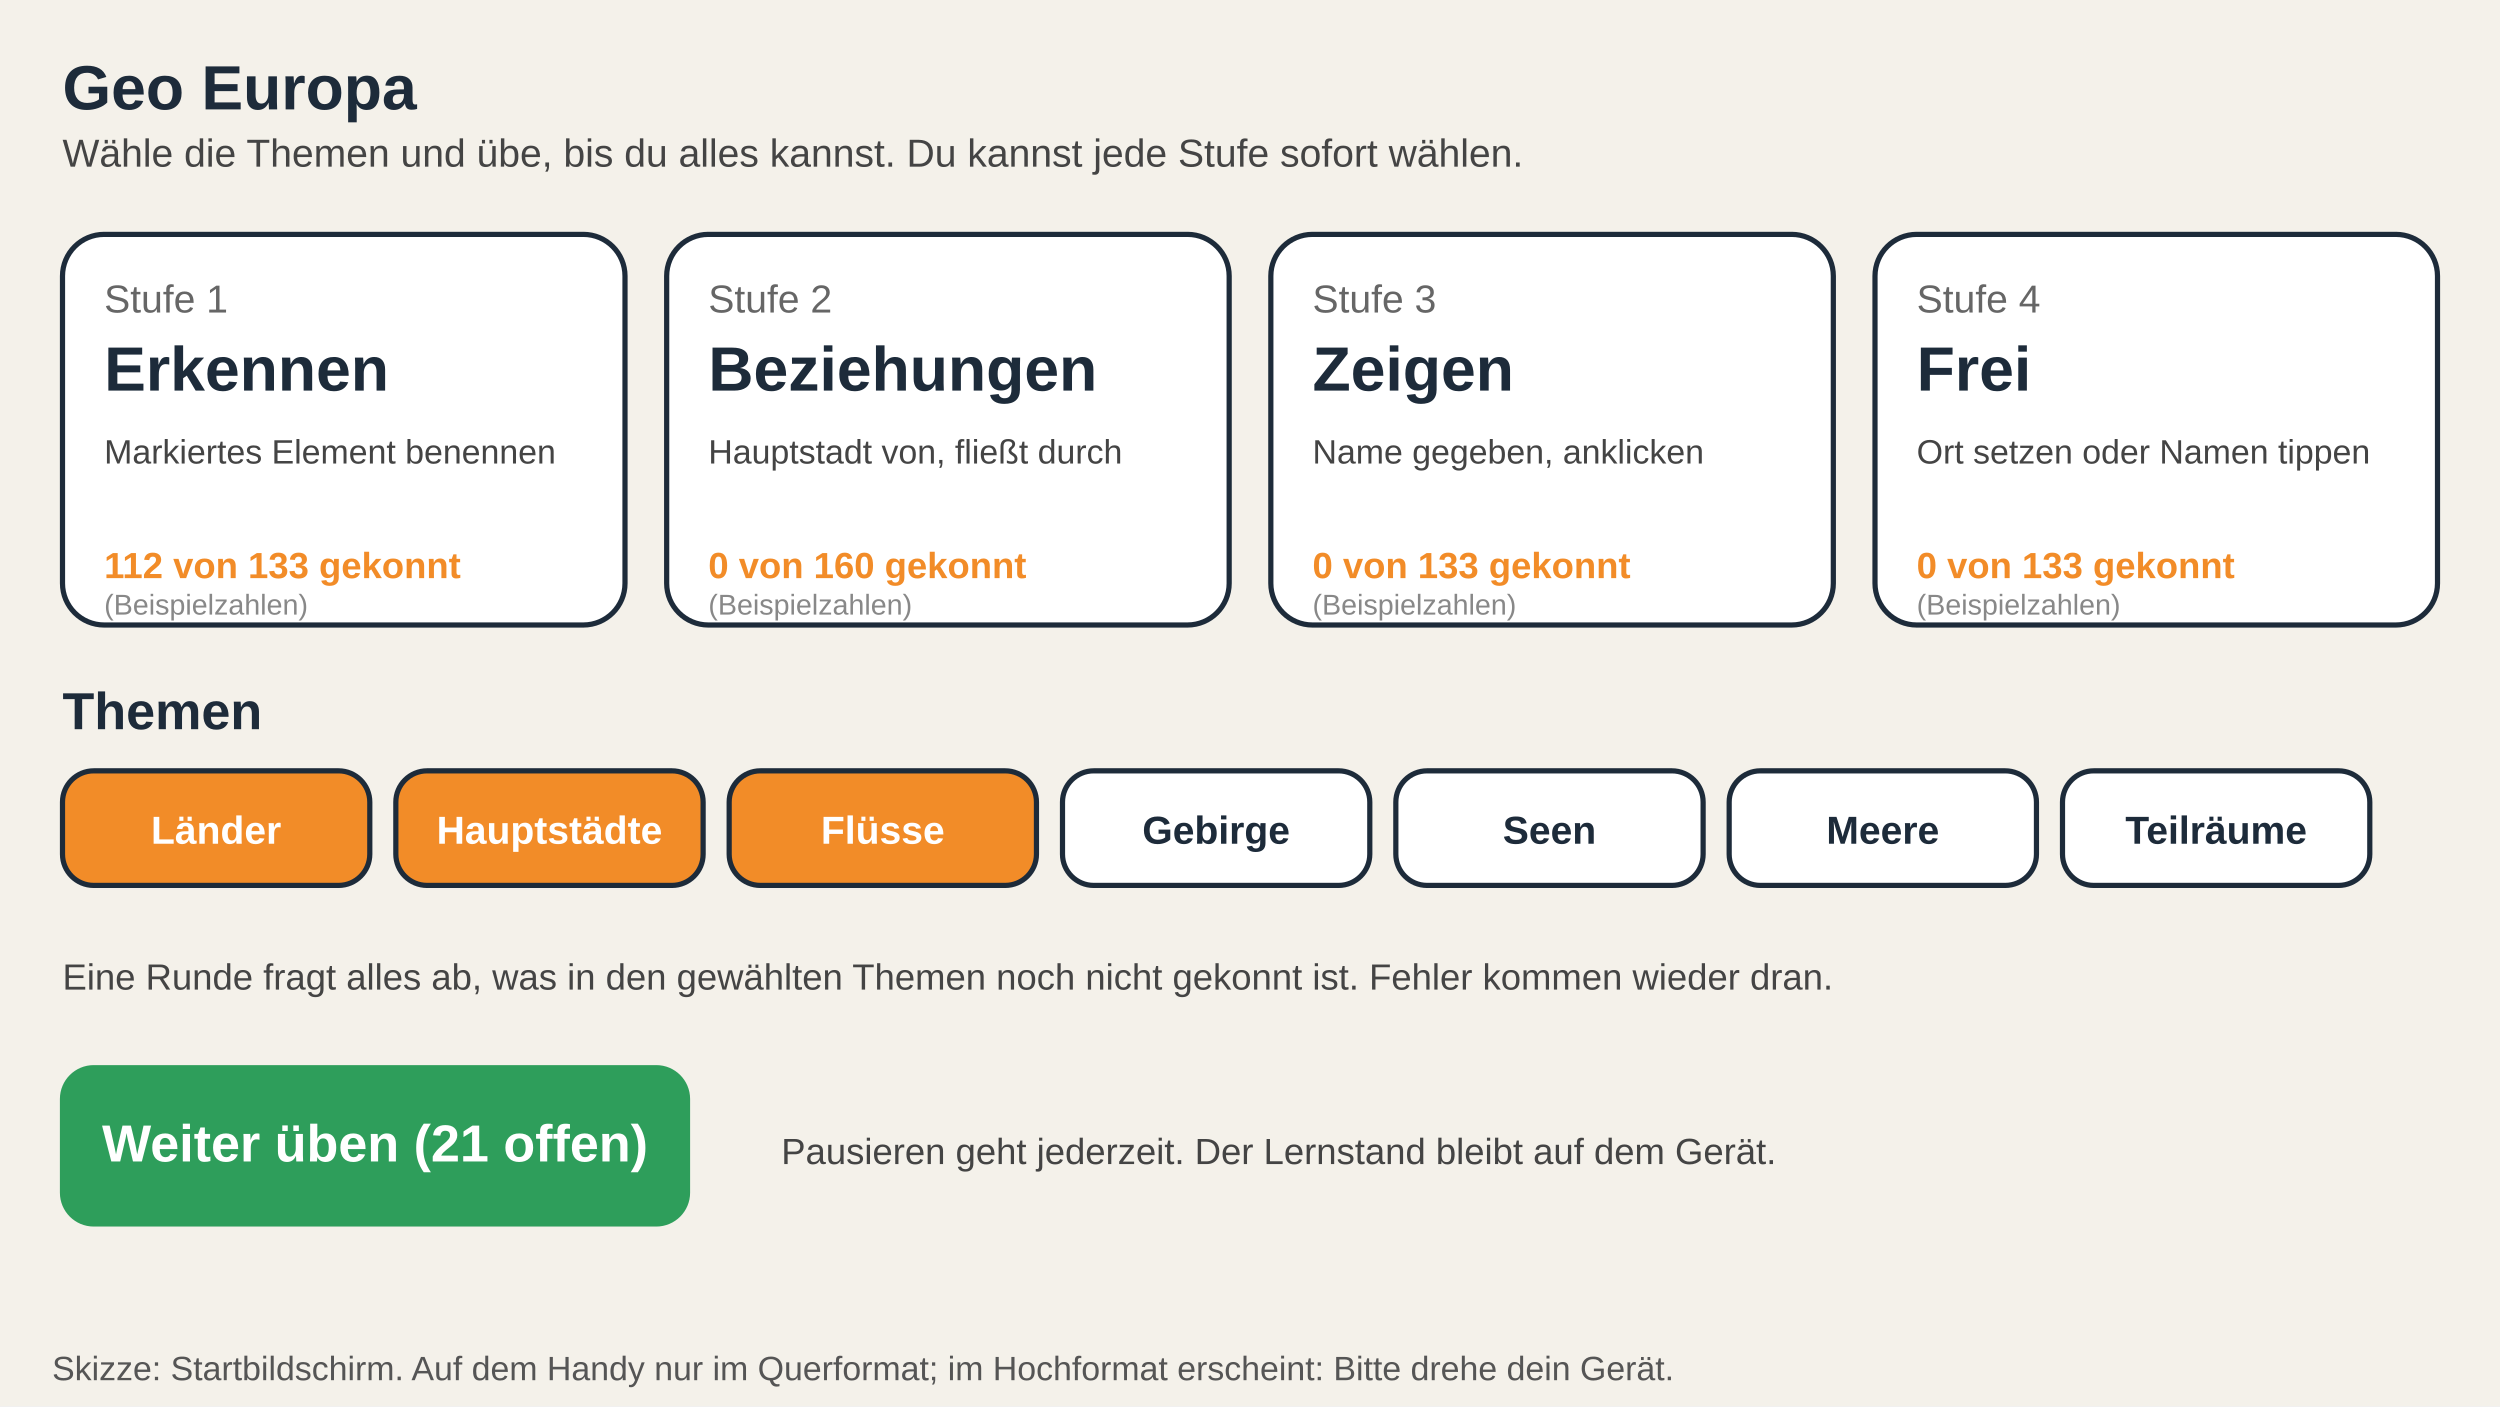
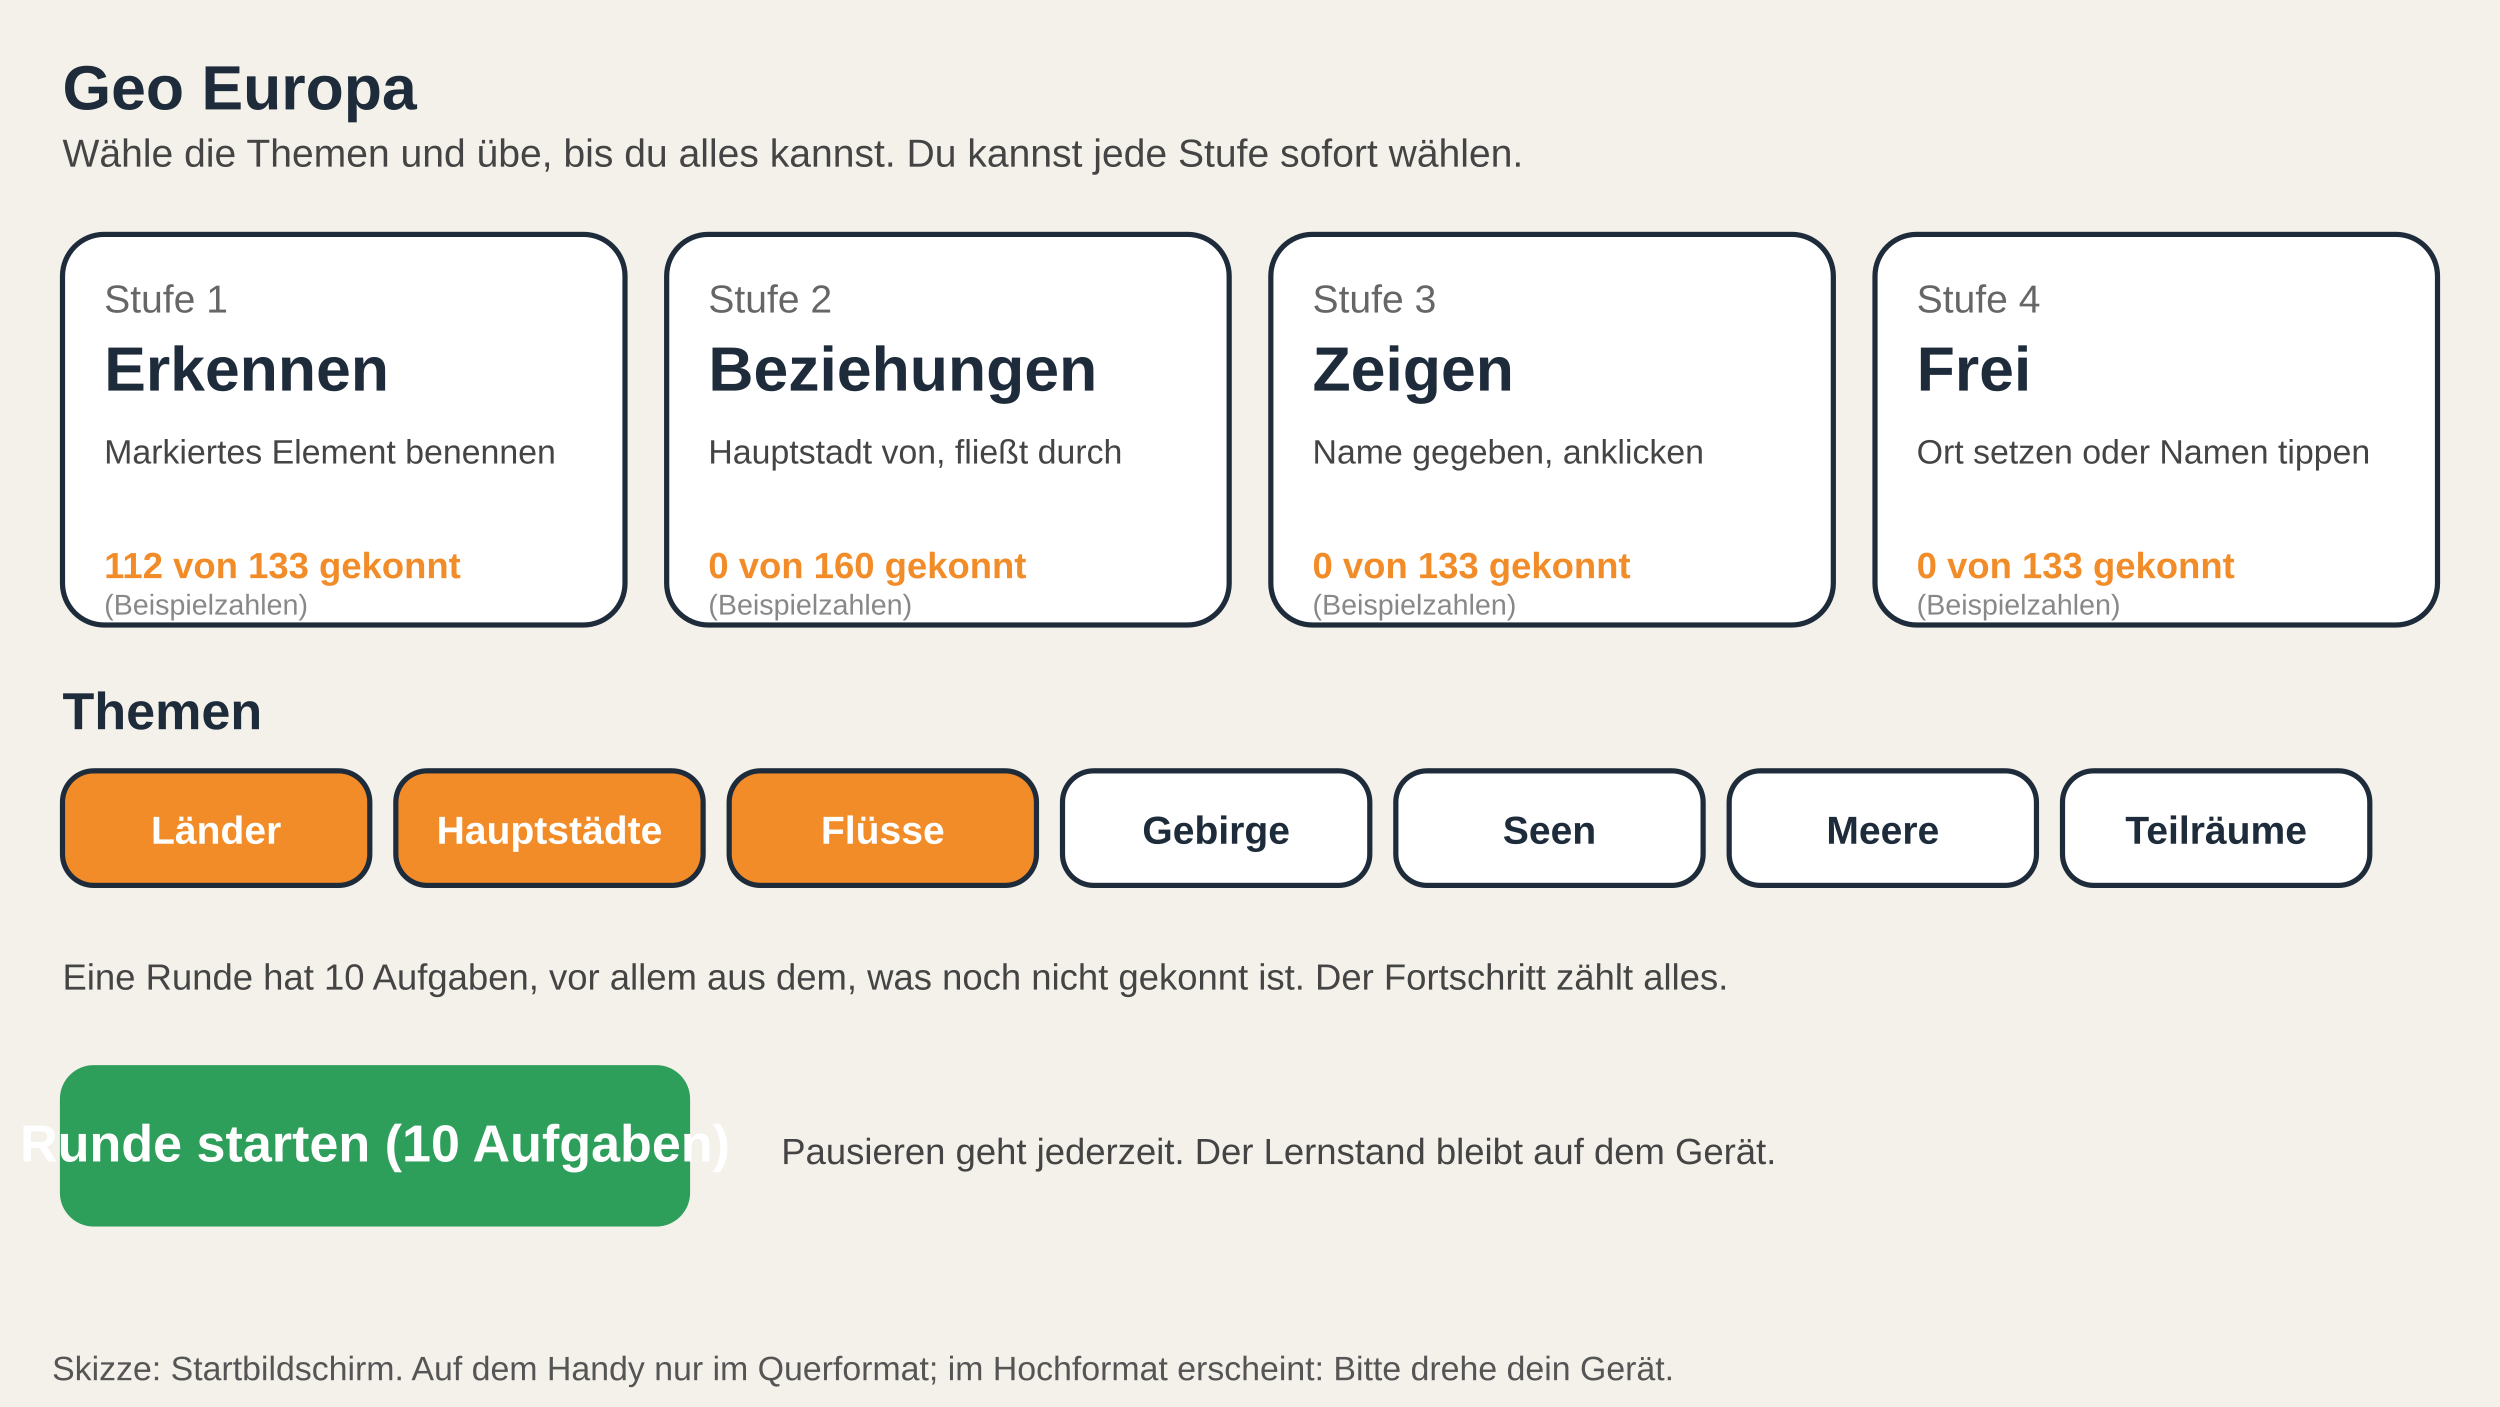
<svg xmlns="http://www.w3.org/2000/svg" viewBox="0 0 960 540" width="960" height="540" font-family="Arial,sans-serif">
  <rect width="960" height="540" fill="#f4f1ea" />
  <text x="24" y="42" font-size="24" font-weight="bold" fill="#1d2b3a" text-anchor="start">Geo Europa</text>
  <text x="24" y="64" font-size="15" font-weight="normal" fill="#444" text-anchor="start">Wähle die Themen und übe, bis du alles kannst. Du kannst jede Stufe sofort wählen.</text>
  <rect x="24" y="90" width="216" height="150" rx="16" fill="#fff" stroke="#1d2b3a" stroke-width="2" />
  <text x="40" y="120" font-size="15" font-weight="normal" fill="#666" text-anchor="start">Stufe 1</text>
  <text x="40" y="150" font-size="24" font-weight="bold" fill="#1d2b3a" text-anchor="start">Erkennen</text>
  <text x="40" y="178" font-size="13" font-weight="normal" fill="#444" text-anchor="start">Markiertes Element benennen</text>
  <text x="40" y="196" font-size="13" font-weight="normal" fill="#444" text-anchor="start" />
  <text x="40" y="222" font-size="14" font-weight="bold" fill="#f28c28" text-anchor="start">112 von 133 gekonnt</text>
  <text x="40" y="236" font-size="11" font-weight="normal" fill="#888" text-anchor="start">(Beispielzahlen)</text>
  <rect x="256" y="90" width="216" height="150" rx="16" fill="#fff" stroke="#1d2b3a" stroke-width="2" />
  <text x="272" y="120" font-size="15" font-weight="normal" fill="#666" text-anchor="start">Stufe 2</text>
  <text x="272" y="150" font-size="24" font-weight="bold" fill="#1d2b3a" text-anchor="start">Beziehungen</text>
  <text x="272" y="178" font-size="13" font-weight="normal" fill="#444" text-anchor="start">Hauptstadt von, fließt durch</text>
  <text x="272" y="196" font-size="13" font-weight="normal" fill="#444" text-anchor="start" />
  <text x="272" y="222" font-size="14" font-weight="bold" fill="#f28c28" text-anchor="start">0 von 160 gekonnt</text>
  <text x="272" y="236" font-size="11" font-weight="normal" fill="#888" text-anchor="start">(Beispielzahlen)</text>
  <rect x="488" y="90" width="216" height="150" rx="16" fill="#fff" stroke="#1d2b3a" stroke-width="2" />
  <text x="504" y="120" font-size="15" font-weight="normal" fill="#666" text-anchor="start">Stufe 3</text>
  <text x="504" y="150" font-size="24" font-weight="bold" fill="#1d2b3a" text-anchor="start">Zeigen</text>
  <text x="504" y="178" font-size="13" font-weight="normal" fill="#444" text-anchor="start">Name gegeben, anklicken</text>
  <text x="504" y="196" font-size="13" font-weight="normal" fill="#444" text-anchor="start" />
  <text x="504" y="222" font-size="14" font-weight="bold" fill="#f28c28" text-anchor="start">0 von 133 gekonnt</text>
  <text x="504" y="236" font-size="11" font-weight="normal" fill="#888" text-anchor="start">(Beispielzahlen)</text>
  <rect x="720" y="90" width="216" height="150" rx="16" fill="#fff" stroke="#1d2b3a" stroke-width="2" />
  <text x="736" y="120" font-size="15" font-weight="normal" fill="#666" text-anchor="start">Stufe 4</text>
  <text x="736" y="150" font-size="24" font-weight="bold" fill="#1d2b3a" text-anchor="start">Frei</text>
  <text x="736" y="178" font-size="13" font-weight="normal" fill="#444" text-anchor="start">Ort setzen oder Namen tippen</text>
  <text x="736" y="196" font-size="13" font-weight="normal" fill="#444" text-anchor="start" />
  <text x="736" y="222" font-size="14" font-weight="bold" fill="#f28c28" text-anchor="start">0 von 133 gekonnt</text>
  <text x="736" y="236" font-size="11" font-weight="normal" fill="#888" text-anchor="start">(Beispielzahlen)</text>
  <text x="24" y="280" font-size="20" font-weight="bold" fill="#1d2b3a" text-anchor="start">Themen</text>
  <rect x="24" y="296" width="118" height="44" rx="12" fill="#f28c28" stroke="#1d2b3a" stroke-width="2" />
  <text x="83.0" y="324.0" font-size="15" font-weight="bold" fill="#fff" text-anchor="middle">Länder</text>
  <rect x="152" y="296" width="118" height="44" rx="12" fill="#f28c28" stroke="#1d2b3a" stroke-width="2" />
  <text x="211.0" y="324.0" font-size="15" font-weight="bold" fill="#fff" text-anchor="middle">Hauptstädte</text>
  <rect x="280" y="296" width="118" height="44" rx="12" fill="#f28c28" stroke="#1d2b3a" stroke-width="2" />
  <text x="339.0" y="324.0" font-size="15" font-weight="bold" fill="#fff" text-anchor="middle">Flüsse</text>
  <rect x="408" y="296" width="118" height="44" rx="12" fill="#fff" stroke="#1d2b3a" stroke-width="2" />
  <text x="467.0" y="324.0" font-size="15" font-weight="bold" fill="#1d2b3a" text-anchor="middle">Gebirge</text>
  <rect x="536" y="296" width="118" height="44" rx="12" fill="#fff" stroke="#1d2b3a" stroke-width="2" />
  <text x="595.0" y="324.0" font-size="15" font-weight="bold" fill="#1d2b3a" text-anchor="middle">Seen</text>
  <rect x="664" y="296" width="118" height="44" rx="12" fill="#fff" stroke="#1d2b3a" stroke-width="2" />
  <text x="723.0" y="324.0" font-size="15" font-weight="bold" fill="#1d2b3a" text-anchor="middle">Meere</text>
  <rect x="792" y="296" width="118" height="44" rx="12" fill="#fff" stroke="#1d2b3a" stroke-width="2" />
  <text x="851.0" y="324.0" font-size="15" font-weight="bold" fill="#1d2b3a" text-anchor="middle">Teilräume</text>
-   <text x="24" y="380" font-size="14" font-weight="normal" fill="#444" text-anchor="start">Eine Runde fragt alles ab, was in den gewählten Themen noch nicht gekonnt ist. Fehler kommen wieder dran.</text>
+   <text x="24" y="380" font-size="14" font-weight="normal" fill="#444" text-anchor="start">Eine Runde hat 10 Aufgaben, vor allem aus dem, was noch nicht gekonnt ist. Der Fortschritt zählt alles.</text>
  <rect x="24" y="410" width="240" height="60" rx="12" fill="#2e9e5b" stroke="#2e9e5b" stroke-width="2" />
-   <text x="144.0" y="446.0" font-size="20" font-weight="bold" fill="#fff" text-anchor="middle">Weiter üben (21 offen)</text>
+   <text x="144.0" y="446.0" font-size="20" font-weight="bold" fill="#fff" text-anchor="middle">Runde starten (10 Aufgaben)</text>
  <text x="300" y="447" font-size="14" font-weight="normal" fill="#444" text-anchor="start">Pausieren geht jederzeit. Der Lernstand bleibt auf dem Gerät.</text>
  <text x="20" y="530" font-size="13" font-weight="normal" fill="#555" text-anchor="start">Skizze: Startbildschirm. Auf dem Handy nur im Querformat; im Hochformat erscheint: Bitte drehe dein Gerät.</text>
</svg>
